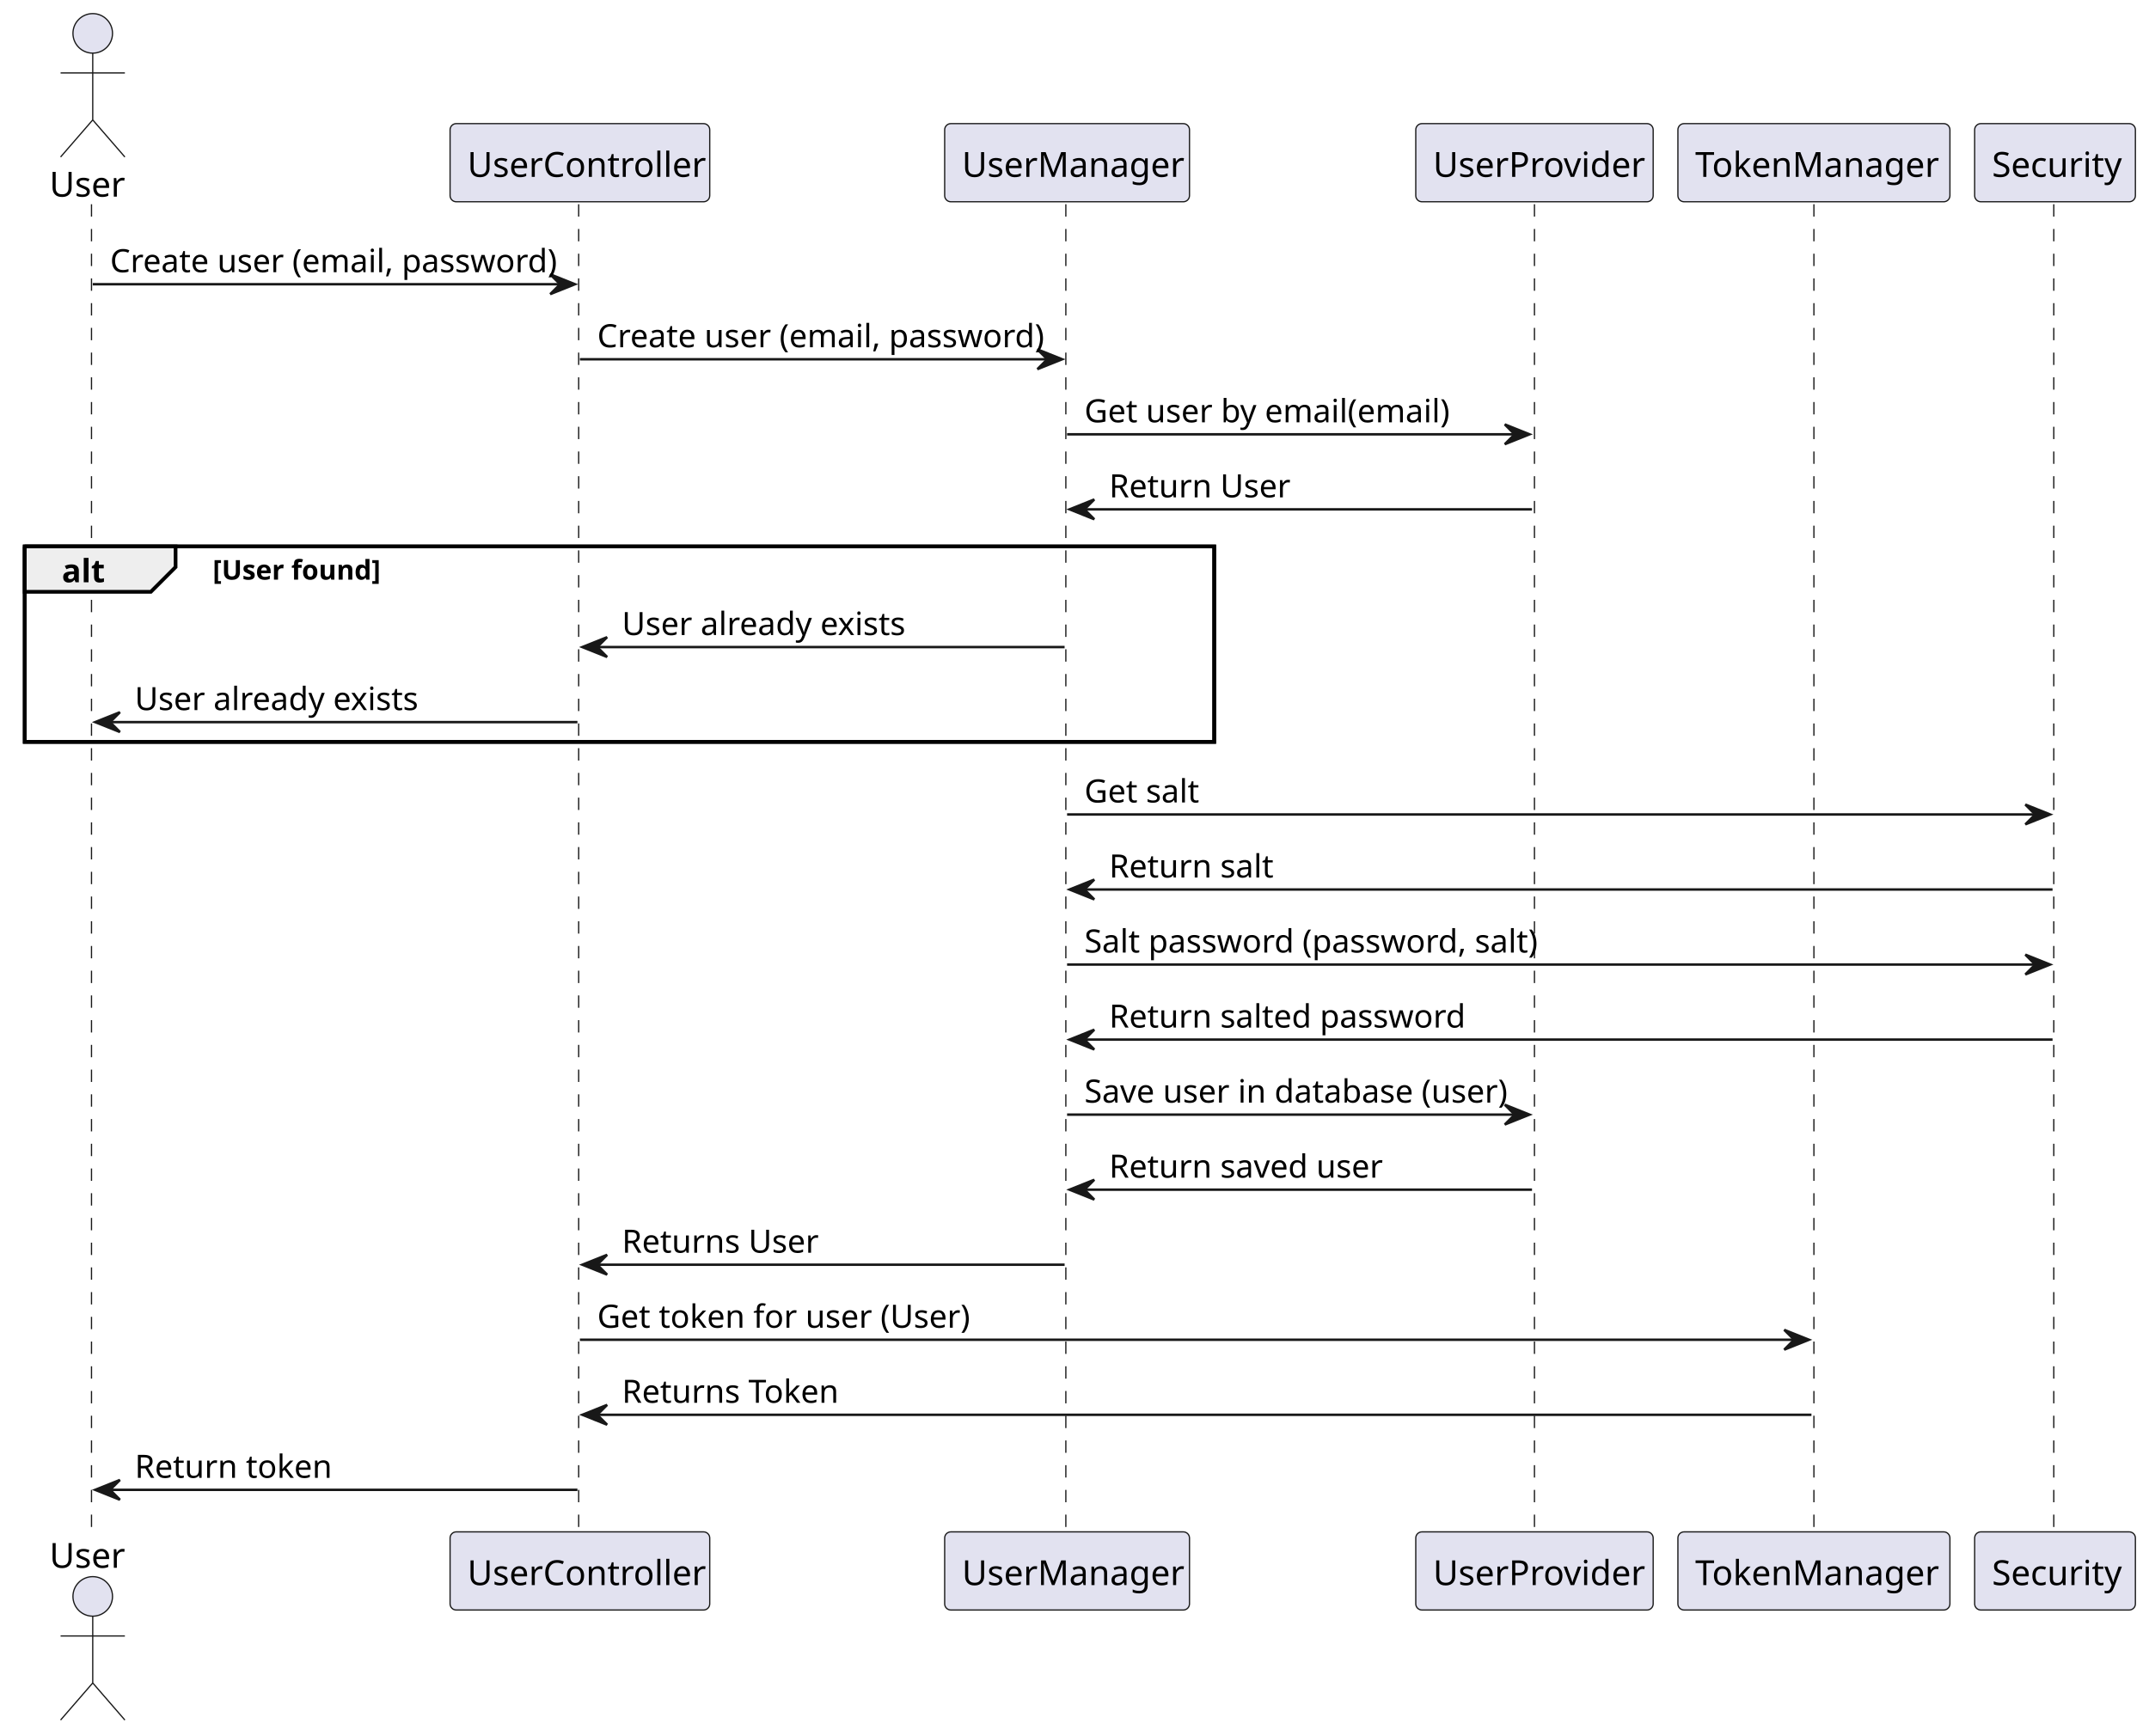
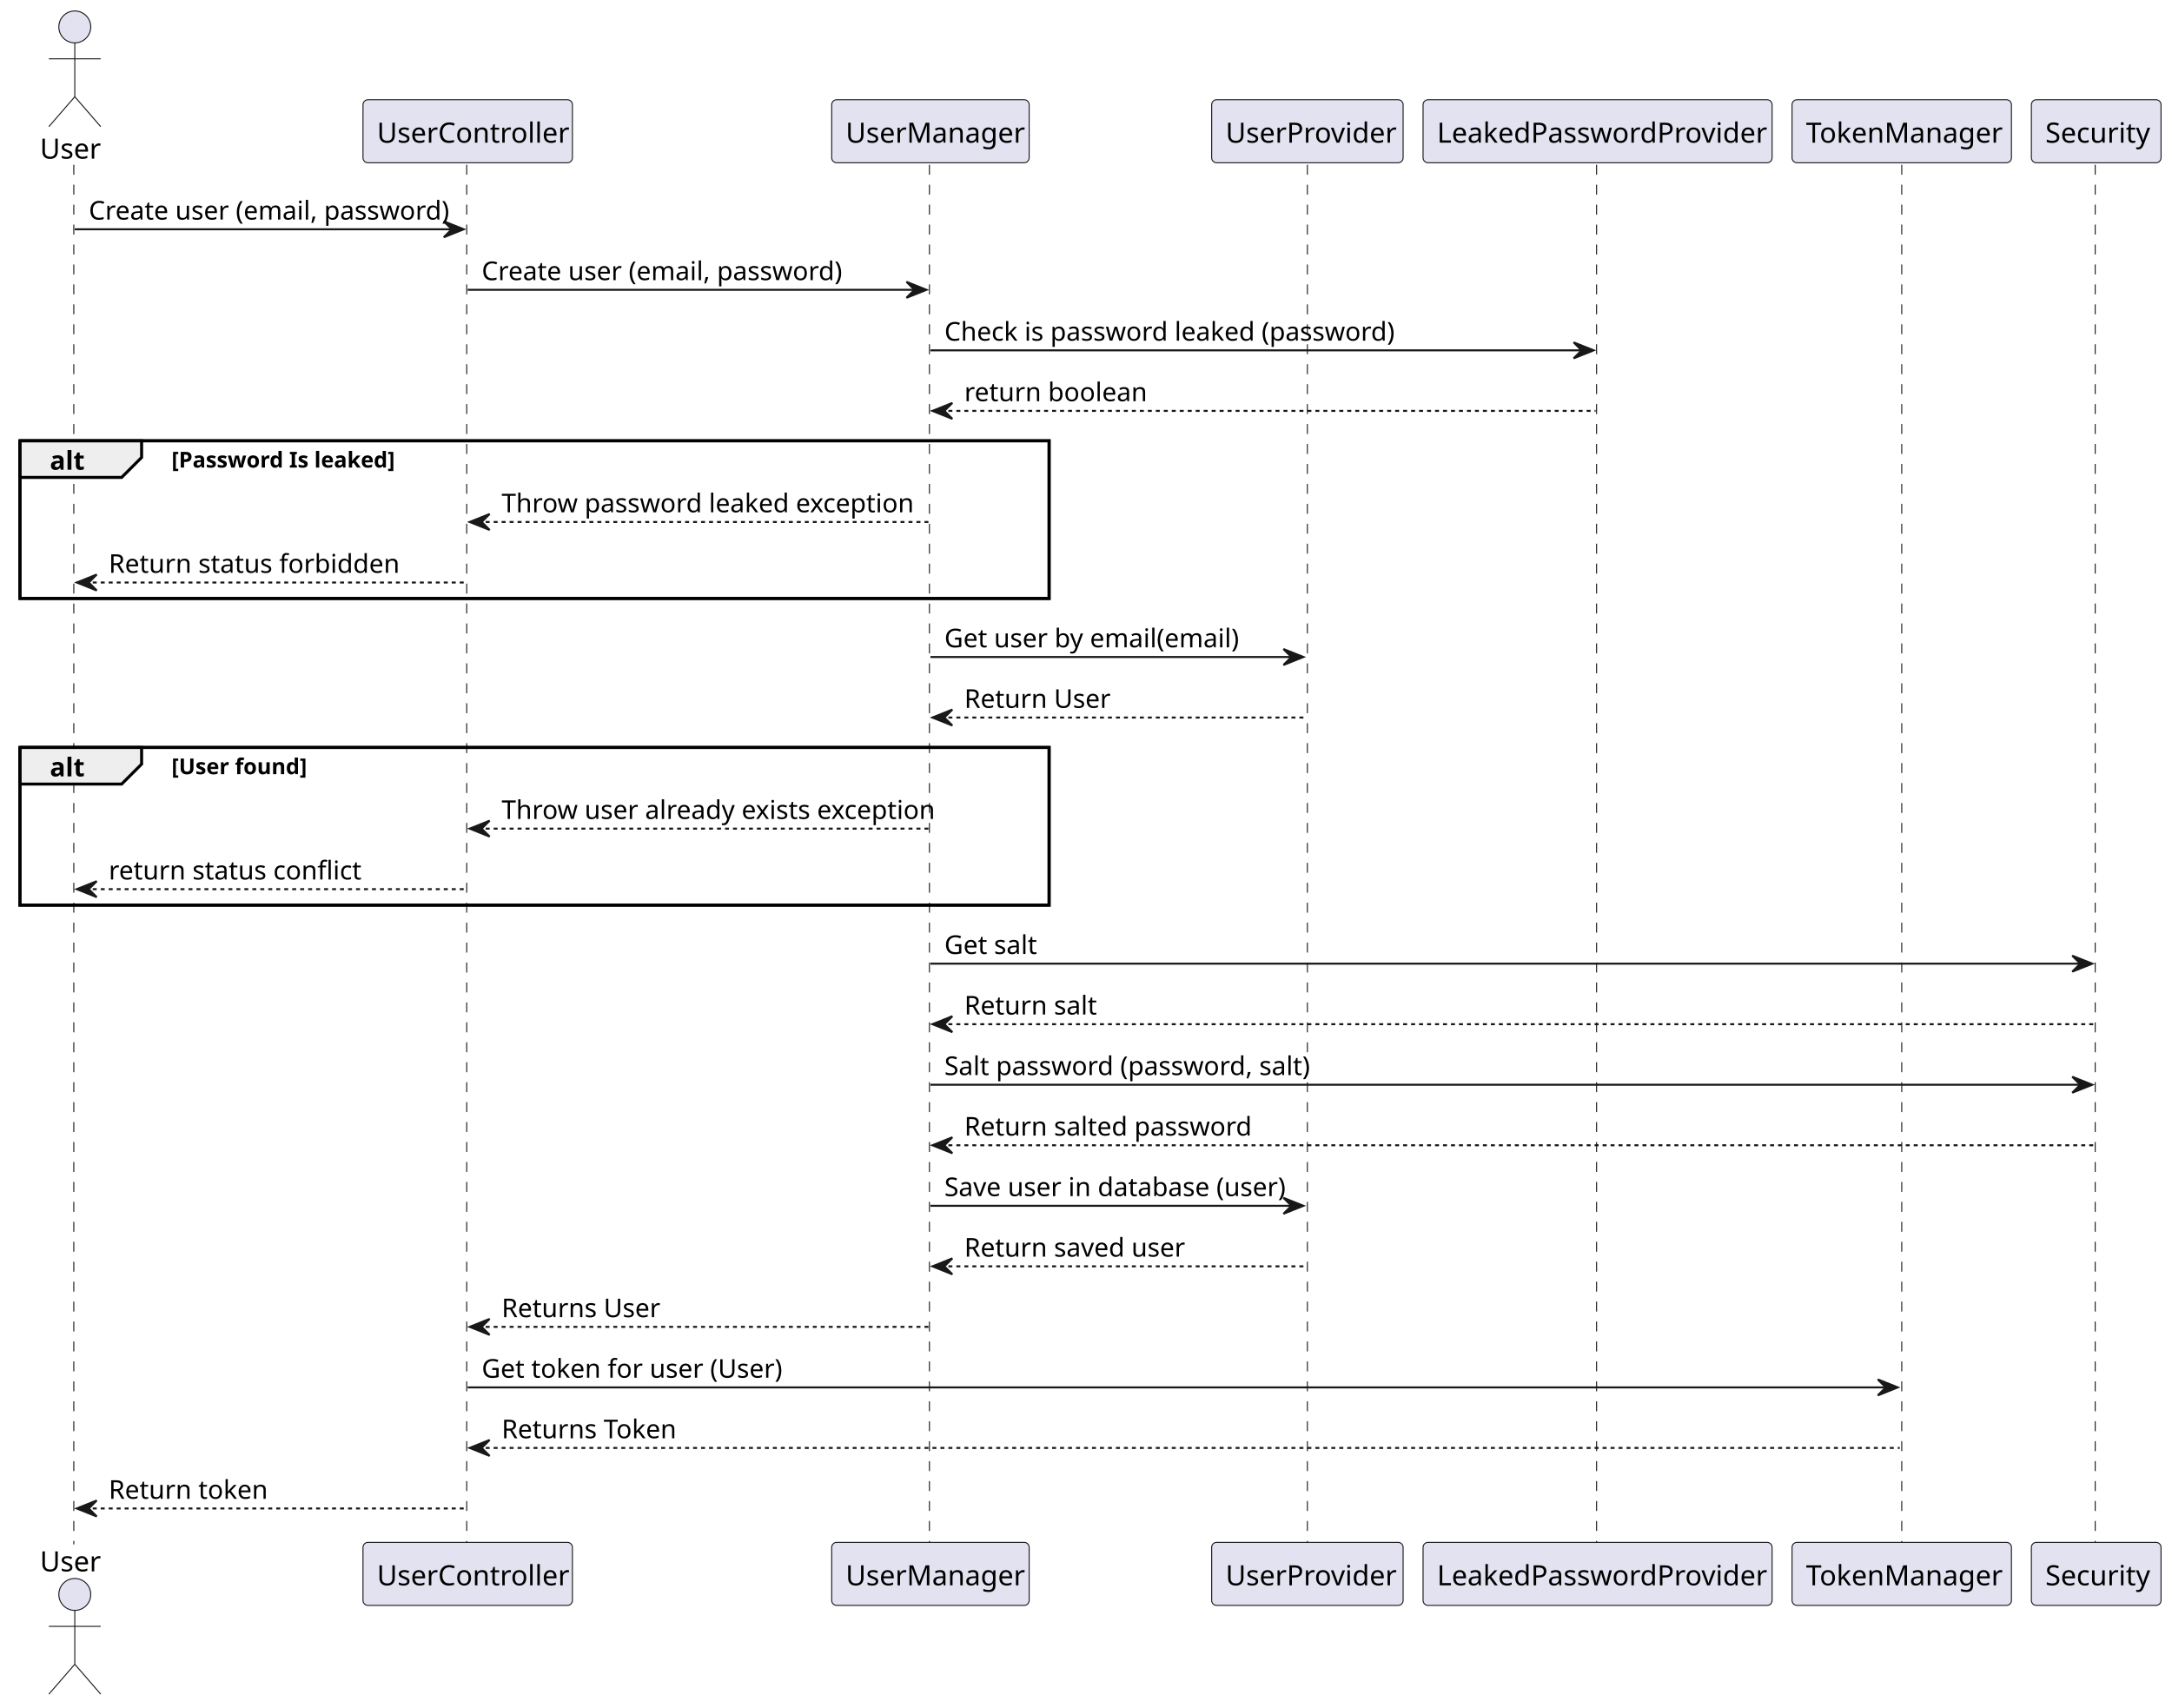
- <svg xmlns="http://www.w3.org/2000/svg" contentStyleType="text/css" height="702px" preserveAspectRatio="none" style="width:869px;height:702px;background:#FFFFFF;" version="1.1" viewBox="0 0 869 702" width="869px" zoomAndPan="magnify">
+ <svg xmlns="http://www.w3.org/2000/svg" contentStyleType="text/css" height="856px" preserveAspectRatio="none" style="width:1089px;height:856px;background:#FFFFFF;" version="1.1" viewBox="0 0 1089 856" width="1089px" zoomAndPan="magnify">
  <defs />
  <g>
-     <rect fill="none" height="79.055" style="stroke:#000000;stroke-width:1.5;" width="481" x="10" y="221.016" />
-     <line style="stroke:#181818;stroke-width:0.5;stroke-dasharray:5.0,5.0;" x1="37" x2="37" y1="82.609" y2="620.586" />
-     <line style="stroke:#181818;stroke-width:0.5;stroke-dasharray:5.0,5.0;" x1="234" x2="234" y1="82.609" y2="620.586" />
-     <line style="stroke:#181818;stroke-width:0.5;stroke-dasharray:5.0,5.0;" x1="431" x2="431" y1="82.609" y2="620.586" />
-     <line style="stroke:#181818;stroke-width:0.5;stroke-dasharray:5.0,5.0;" x1="620.5" x2="620.5" y1="82.609" y2="620.586" />
-     <line style="stroke:#181818;stroke-width:0.5;stroke-dasharray:5.0,5.0;" x1="733.5" x2="733.5" y1="82.609" y2="620.586" />
-     <line style="stroke:#181818;stroke-width:0.5;stroke-dasharray:5.0,5.0;" x1="830.5" x2="830.5" y1="82.609" y2="620.586" />
+     <rect fill="none" height="79.055" style="stroke:#000000;stroke-width:1.5;" width="516" x="10" y="221.016" />
+     <rect fill="none" height="79.055" style="stroke:#000000;stroke-width:1.5;" width="516" x="10" y="374.773" />
+     <line style="stroke:#181818;stroke-width:0.5;stroke-dasharray:5.0,5.0;" x1="37" x2="37" y1="82.609" y2="774.344" />
+     <line style="stroke:#181818;stroke-width:0.5;stroke-dasharray:5.0,5.0;" x1="234" x2="234" y1="82.609" y2="774.344" />
+     <line style="stroke:#181818;stroke-width:0.5;stroke-dasharray:5.0,5.0;" x1="466" x2="466" y1="82.609" y2="774.344" />
+     <line style="stroke:#181818;stroke-width:0.5;stroke-dasharray:5.0,5.0;" x1="655.5" x2="655.5" y1="82.609" y2="774.344" />
+     <line style="stroke:#181818;stroke-width:0.5;stroke-dasharray:5.0,5.0;" x1="800.5" x2="800.5" y1="82.609" y2="774.344" />
+     <line style="stroke:#181818;stroke-width:0.5;stroke-dasharray:5.0,5.0;" x1="953.5" x2="953.5" y1="82.609" y2="774.344" />
+     <line style="stroke:#181818;stroke-width:0.5;stroke-dasharray:5.0,5.0;" x1="1050.5" x2="1050.5" y1="82.609" y2="774.344" />
    <text fill="#000000" font-family="sans-serif" font-size="14" lengthAdjust="spacing" textLength="29" x="20" y="79.533">User</text>
    <ellipse cx="37.5" cy="13.5" fill="#E2E2F0" rx="8" ry="8" style="stroke:#181818;stroke-width:0.5;" />
    <path d="M37.5,21.5 L37.5,48.5 M24.5,29.5 L50.5,29.5 M37.5,48.5 L24.5,63.5 M37.5,48.5 L50.5,63.5 " fill="none" style="stroke:#181818;stroke-width:0.5;" />
-     <text fill="#000000" font-family="sans-serif" font-size="14" lengthAdjust="spacing" textLength="29" x="20" y="634.119">User</text>
-     <ellipse cx="37.5" cy="645.695" fill="#E2E2F0" rx="8" ry="8" style="stroke:#181818;stroke-width:0.5;" />
-     <path d="M37.5,653.695 L37.5,680.695 M24.5,661.695 L50.5,661.695 M37.5,680.695 L24.5,695.695 M37.5,680.695 L50.5,695.695 " fill="none" style="stroke:#181818;stroke-width:0.5;" />
+     <text fill="#000000" font-family="sans-serif" font-size="14" lengthAdjust="spacing" textLength="29" x="20" y="787.877">User</text>
+     <ellipse cx="37.5" cy="799.453" fill="#E2E2F0" rx="8" ry="8" style="stroke:#181818;stroke-width:0.5;" />
+     <path d="M37.5,807.453 L37.5,834.453 M24.5,815.453 L50.5,815.453 M37.5,834.453 L24.5,849.453 M37.5,834.453 L50.5,849.453 " fill="none" style="stroke:#181818;stroke-width:0.5;" />
    <rect fill="#E2E2F0" height="31.609" rx="2.5" ry="2.5" style="stroke:#181818;stroke-width:0.5;" width="105" x="182" y="50" />
    <text fill="#000000" font-family="sans-serif" font-size="14" lengthAdjust="spacing" textLength="91" x="189" y="71.533">UserController</text>
-     <rect fill="#E2E2F0" height="31.609" rx="2.5" ry="2.5" style="stroke:#181818;stroke-width:0.5;" width="105" x="182" y="619.586" />
-     <text fill="#000000" font-family="sans-serif" font-size="14" lengthAdjust="spacing" textLength="91" x="189" y="641.119">UserController</text>
-     <rect fill="#E2E2F0" height="31.609" rx="2.5" ry="2.5" style="stroke:#181818;stroke-width:0.5;" width="99" x="382" y="50" />
-     <text fill="#000000" font-family="sans-serif" font-size="14" lengthAdjust="spacing" textLength="85" x="389" y="71.533">UserManager</text>
-     <rect fill="#E2E2F0" height="31.609" rx="2.5" ry="2.5" style="stroke:#181818;stroke-width:0.5;" width="99" x="382" y="619.586" />
-     <text fill="#000000" font-family="sans-serif" font-size="14" lengthAdjust="spacing" textLength="85" x="389" y="641.119">UserManager</text>
-     <rect fill="#E2E2F0" height="31.609" rx="2.5" ry="2.5" style="stroke:#181818;stroke-width:0.5;" width="96" x="572.5" y="50" />
-     <text fill="#000000" font-family="sans-serif" font-size="14" lengthAdjust="spacing" textLength="82" x="579.5" y="71.533">UserProvider</text>
-     <rect fill="#E2E2F0" height="31.609" rx="2.5" ry="2.5" style="stroke:#181818;stroke-width:0.5;" width="96" x="572.5" y="619.586" />
-     <text fill="#000000" font-family="sans-serif" font-size="14" lengthAdjust="spacing" textLength="82" x="579.5" y="641.119">UserProvider</text>
-     <rect fill="#E2E2F0" height="31.609" rx="2.5" ry="2.5" style="stroke:#181818;stroke-width:0.5;" width="110" x="678.5" y="50" />
-     <text fill="#000000" font-family="sans-serif" font-size="14" lengthAdjust="spacing" textLength="96" x="685.5" y="71.533">TokenManager</text>
-     <rect fill="#E2E2F0" height="31.609" rx="2.5" ry="2.5" style="stroke:#181818;stroke-width:0.5;" width="110" x="678.5" y="619.586" />
-     <text fill="#000000" font-family="sans-serif" font-size="14" lengthAdjust="spacing" textLength="96" x="685.5" y="641.119">TokenManager</text>
-     <rect fill="#E2E2F0" height="31.609" rx="2.5" ry="2.5" style="stroke:#181818;stroke-width:0.5;" width="65" x="798.5" y="50" />
-     <text fill="#000000" font-family="sans-serif" font-size="14" lengthAdjust="spacing" textLength="51" x="805.5" y="71.533">Security</text>
-     <rect fill="#E2E2F0" height="31.609" rx="2.5" ry="2.5" style="stroke:#181818;stroke-width:0.5;" width="65" x="798.5" y="619.586" />
-     <text fill="#000000" font-family="sans-serif" font-size="14" lengthAdjust="spacing" textLength="51" x="805.5" y="641.119">Security</text>
+     <rect fill="#E2E2F0" height="31.609" rx="2.5" ry="2.5" style="stroke:#181818;stroke-width:0.5;" width="105" x="182" y="773.344" />
+     <text fill="#000000" font-family="sans-serif" font-size="14" lengthAdjust="spacing" textLength="91" x="189" y="794.877">UserController</text>
+     <rect fill="#E2E2F0" height="31.609" rx="2.5" ry="2.5" style="stroke:#181818;stroke-width:0.5;" width="99" x="417" y="50" />
+     <text fill="#000000" font-family="sans-serif" font-size="14" lengthAdjust="spacing" textLength="85" x="424" y="71.533">UserManager</text>
+     <rect fill="#E2E2F0" height="31.609" rx="2.5" ry="2.5" style="stroke:#181818;stroke-width:0.5;" width="99" x="417" y="773.344" />
+     <text fill="#000000" font-family="sans-serif" font-size="14" lengthAdjust="spacing" textLength="85" x="424" y="794.877">UserManager</text>
+     <rect fill="#E2E2F0" height="31.609" rx="2.5" ry="2.5" style="stroke:#181818;stroke-width:0.5;" width="96" x="607.5" y="50" />
+     <text fill="#000000" font-family="sans-serif" font-size="14" lengthAdjust="spacing" textLength="82" x="614.5" y="71.533">UserProvider</text>
+     <rect fill="#E2E2F0" height="31.609" rx="2.5" ry="2.5" style="stroke:#181818;stroke-width:0.5;" width="96" x="607.5" y="773.344" />
+     <text fill="#000000" font-family="sans-serif" font-size="14" lengthAdjust="spacing" textLength="82" x="614.5" y="794.877">UserProvider</text>
+     <rect fill="#E2E2F0" height="31.609" rx="2.5" ry="2.5" style="stroke:#181818;stroke-width:0.5;" width="175" x="713.5" y="50" />
+     <text fill="#000000" font-family="sans-serif" font-size="14" lengthAdjust="spacing" textLength="161" x="720.5" y="71.533">LeakedPasswordProvider</text>
+     <rect fill="#E2E2F0" height="31.609" rx="2.5" ry="2.5" style="stroke:#181818;stroke-width:0.5;" width="175" x="713.5" y="773.344" />
+     <text fill="#000000" font-family="sans-serif" font-size="14" lengthAdjust="spacing" textLength="161" x="720.5" y="794.877">LeakedPasswordProvider</text>
+     <rect fill="#E2E2F0" height="31.609" rx="2.5" ry="2.5" style="stroke:#181818;stroke-width:0.5;" width="110" x="898.5" y="50" />
+     <text fill="#000000" font-family="sans-serif" font-size="14" lengthAdjust="spacing" textLength="96" x="905.5" y="71.533">TokenManager</text>
+     <rect fill="#E2E2F0" height="31.609" rx="2.5" ry="2.5" style="stroke:#181818;stroke-width:0.5;" width="110" x="898.5" y="773.344" />
+     <text fill="#000000" font-family="sans-serif" font-size="14" lengthAdjust="spacing" textLength="96" x="905.5" y="794.877">TokenManager</text>
+     <rect fill="#E2E2F0" height="31.609" rx="2.5" ry="2.5" style="stroke:#181818;stroke-width:0.5;" width="65" x="1018.5" y="50" />
+     <text fill="#000000" font-family="sans-serif" font-size="14" lengthAdjust="spacing" textLength="51" x="1025.5" y="71.533">Security</text>
+     <rect fill="#E2E2F0" height="31.609" rx="2.5" ry="2.5" style="stroke:#181818;stroke-width:0.5;" width="65" x="1018.5" y="773.344" />
+     <text fill="#000000" font-family="sans-serif" font-size="14" lengthAdjust="spacing" textLength="51" x="1025.5" y="794.877">Security</text>
    <polygon fill="#181818" points="222.5,110.961,232.5,114.961,222.5,118.961,226.5,114.961" style="stroke:#181818;stroke-width:1.0;" />
    <line style="stroke:#181818;stroke-width:1.0;" x1="37.5" x2="228.5" y1="114.961" y2="114.961" />
    <text fill="#000000" font-family="sans-serif" font-size="13" lengthAdjust="spacing" textLength="173" x="44.5" y="110.105">Create user (email, password)</text>
-     <polygon fill="#181818" points="419.5,141.312,429.5,145.312,419.5,149.312,423.5,145.312" style="stroke:#181818;stroke-width:1.0;" />
-     <line style="stroke:#181818;stroke-width:1.0;" x1="234.5" x2="425.5" y1="145.312" y2="145.312" />
+     <polygon fill="#181818" points="454.5,141.312,464.5,145.312,454.5,149.312,458.5,145.312" style="stroke:#181818;stroke-width:1.0;" />
+     <line style="stroke:#181818;stroke-width:1.0;" x1="234.5" x2="460.5" y1="145.312" y2="145.312" />
    <text fill="#000000" font-family="sans-serif" font-size="13" lengthAdjust="spacing" textLength="173" x="241.5" y="140.456">Create user (email, password)</text>
-     <polygon fill="#181818" points="608.5,171.664,618.5,175.664,608.5,179.664,612.5,175.664" style="stroke:#181818;stroke-width:1.0;" />
-     <line style="stroke:#181818;stroke-width:1.0;" x1="431.5" x2="614.5" y1="175.664" y2="175.664" />
-     <text fill="#000000" font-family="sans-serif" font-size="13" lengthAdjust="spacing" textLength="142" x="438.5" y="170.808">Get user by email(email)</text>
-     <polygon fill="#181818" points="442.5,202.016,432.5,206.016,442.5,210.016,438.5,206.016" style="stroke:#181818;stroke-width:1.0;" />
-     <line style="stroke:#181818;stroke-width:1.0;" x1="436.5" x2="619.5" y1="206.016" y2="206.016" />
-     <text fill="#000000" font-family="sans-serif" font-size="13" lengthAdjust="spacing" textLength="69" x="448.5" y="201.159">Return User</text>
+     <polygon fill="#181818" points="789,171.664,799,175.664,789,179.664,793,175.664" style="stroke:#181818;stroke-width:1.0;" />
+     <line style="stroke:#181818;stroke-width:1.0;" x1="466.5" x2="795" y1="175.664" y2="175.664" />
+     <text fill="#000000" font-family="sans-serif" font-size="13" lengthAdjust="spacing" textLength="219" x="473.5" y="170.808">Check is password leaked (password)</text>
+     <polygon fill="#181818" points="477.5,202.016,467.5,206.016,477.5,210.016,473.5,206.016" style="stroke:#181818;stroke-width:1.0;" />
+     <line style="stroke:#181818;stroke-width:1.0;stroke-dasharray:2.0,2.0;" x1="471.5" x2="800" y1="206.016" y2="206.016" />
+     <text fill="#000000" font-family="sans-serif" font-size="13" lengthAdjust="spacing" textLength="82" x="483.5" y="201.159">return boolean</text>
    <path d="M10,221.016 L71,221.016 L71,229.367 L61,239.367 L10,239.367 L10,221.016 " fill="#EEEEEE" style="stroke:#000000;stroke-width:1.5;" />
-     <rect fill="none" height="79.055" style="stroke:#000000;stroke-width:1.5;" width="481" x="10" y="221.016" />
+     <rect fill="none" height="79.055" style="stroke:#000000;stroke-width:1.5;" width="516" x="10" y="221.016" />
    <text fill="#000000" font-family="sans-serif" font-size="13" font-weight="bold" lengthAdjust="spacing" textLength="16" x="25" y="235.511">alt</text>
-     <text fill="#000000" font-family="sans-serif" font-size="11" font-weight="bold" lengthAdjust="spacing" textLength="69" x="86" y="234.435">[User found]</text>
+     <text fill="#000000" font-family="sans-serif" font-size="11" font-weight="bold" lengthAdjust="spacing" textLength="117" x="86" y="234.435">[Password Is leaked]</text>
    <polygon fill="#181818" points="245.5,257.719,235.5,261.719,245.5,265.719,241.5,261.719" style="stroke:#181818;stroke-width:1.0;" />
-     <line style="stroke:#181818;stroke-width:1.0;" x1="239.5" x2="430.5" y1="261.719" y2="261.719" />
-     <text fill="#000000" font-family="sans-serif" font-size="13" lengthAdjust="spacing" textLength="112" x="251.5" y="256.862">User already exists</text>
+     <line style="stroke:#181818;stroke-width:1.0;stroke-dasharray:2.0,2.0;" x1="239.5" x2="465.5" y1="261.719" y2="261.719" />
+     <text fill="#000000" font-family="sans-serif" font-size="13" lengthAdjust="spacing" textLength="195" x="251.5" y="256.862">Throw password leaked exception</text>
    <polygon fill="#181818" points="48.5,288.07,38.5,292.07,48.5,296.07,44.5,292.07" style="stroke:#181818;stroke-width:1.0;" />
-     <line style="stroke:#181818;stroke-width:1.0;" x1="42.5" x2="233.5" y1="292.07" y2="292.07" />
-     <text fill="#000000" font-family="sans-serif" font-size="13" lengthAdjust="spacing" textLength="112" x="54.5" y="287.214">User already exists</text>
-     <polygon fill="#181818" points="819,325.422,829,329.422,819,333.422,823,329.422" style="stroke:#181818;stroke-width:1.0;" />
-     <line style="stroke:#181818;stroke-width:1.0;" x1="431.5" x2="825" y1="329.422" y2="329.422" />
-     <text fill="#000000" font-family="sans-serif" font-size="13" lengthAdjust="spacing" textLength="46" x="438.5" y="324.565">Get salt</text>
-     <polygon fill="#181818" points="442.5,355.773,432.5,359.773,442.5,363.773,438.5,359.773" style="stroke:#181818;stroke-width:1.0;" />
-     <line style="stroke:#181818;stroke-width:1.0;" x1="436.5" x2="830" y1="359.773" y2="359.773" />
-     <text fill="#000000" font-family="sans-serif" font-size="13" lengthAdjust="spacing" textLength="63" x="448.5" y="354.917">Return salt</text>
-     <polygon fill="#181818" points="819,386.125,829,390.125,819,394.125,823,390.125" style="stroke:#181818;stroke-width:1.0;" />
-     <line style="stroke:#181818;stroke-width:1.0;" x1="431.5" x2="825" y1="390.125" y2="390.125" />
-     <text fill="#000000" font-family="sans-serif" font-size="13" lengthAdjust="spacing" textLength="178" x="438.5" y="385.269">Salt password (password, salt)</text>
-     <polygon fill="#181818" points="442.5,416.477,432.5,420.477,442.5,424.477,438.5,420.477" style="stroke:#181818;stroke-width:1.0;" />
-     <line style="stroke:#181818;stroke-width:1.0;" x1="436.5" x2="830" y1="420.477" y2="420.477" />
-     <text fill="#000000" font-family="sans-serif" font-size="13" lengthAdjust="spacing" textLength="136" x="448.5" y="415.62">Return salted password</text>
-     <polygon fill="#181818" points="608.5,446.828,618.5,450.828,608.5,454.828,612.5,450.828" style="stroke:#181818;stroke-width:1.0;" />
-     <line style="stroke:#181818;stroke-width:1.0;" x1="431.5" x2="614.5" y1="450.828" y2="450.828" />
-     <text fill="#000000" font-family="sans-serif" font-size="13" lengthAdjust="spacing" textLength="165" x="438.5" y="445.972">Save user in database (user)</text>
-     <polygon fill="#181818" points="442.5,477.18,432.5,481.18,442.5,485.18,438.5,481.18" style="stroke:#181818;stroke-width:1.0;" />
-     <line style="stroke:#181818;stroke-width:1.0;" x1="436.5" x2="619.5" y1="481.18" y2="481.18" />
-     <text fill="#000000" font-family="sans-serif" font-size="13" lengthAdjust="spacing" textLength="104" x="448.5" y="476.323">Return saved user</text>
-     <polygon fill="#181818" points="245.5,507.531,235.5,511.531,245.5,515.531,241.5,511.531" style="stroke:#181818;stroke-width:1.0;" />
-     <line style="stroke:#181818;stroke-width:1.0;" x1="239.5" x2="430.5" y1="511.531" y2="511.531" />
-     <text fill="#000000" font-family="sans-serif" font-size="13" lengthAdjust="spacing" textLength="76" x="251.5" y="506.675">Returns User</text>
-     <polygon fill="#181818" points="721.5,537.883,731.5,541.883,721.5,545.883,725.5,541.883" style="stroke:#181818;stroke-width:1.0;" />
-     <line style="stroke:#181818;stroke-width:1.0;" x1="234.5" x2="727.5" y1="541.883" y2="541.883" />
-     <text fill="#000000" font-family="sans-serif" font-size="13" lengthAdjust="spacing" textLength="143" x="241.5" y="537.026">Get token for user (User)</text>
-     <polygon fill="#181818" points="245.5,568.234,235.5,572.234,245.5,576.234,241.5,572.234" style="stroke:#181818;stroke-width:1.0;" />
-     <line style="stroke:#181818;stroke-width:1.0;" x1="239.5" x2="732.5" y1="572.234" y2="572.234" />
-     <text fill="#000000" font-family="sans-serif" font-size="13" lengthAdjust="spacing" textLength="84" x="251.5" y="567.378">Returns Token</text>
-     <polygon fill="#181818" points="48.5,598.586,38.5,602.586,48.5,606.586,44.5,602.586" style="stroke:#181818;stroke-width:1.0;" />
-     <line style="stroke:#181818;stroke-width:1.0;" x1="42.5" x2="233.5" y1="602.586" y2="602.586" />
-     <text fill="#000000" font-family="sans-serif" font-size="13" lengthAdjust="spacing" textLength="74" x="54.5" y="597.73">Return token</text>
+     <line style="stroke:#181818;stroke-width:1.0;stroke-dasharray:2.0,2.0;" x1="42.5" x2="233.5" y1="292.07" y2="292.07" />
+     <text fill="#000000" font-family="sans-serif" font-size="13" lengthAdjust="spacing" textLength="134" x="54.5" y="287.214">Return status forbidden</text>
+     <polygon fill="#181818" points="643.5,325.422,653.5,329.422,643.5,333.422,647.5,329.422" style="stroke:#181818;stroke-width:1.0;" />
+     <line style="stroke:#181818;stroke-width:1.0;" x1="466.5" x2="649.5" y1="329.422" y2="329.422" />
+     <text fill="#000000" font-family="sans-serif" font-size="13" lengthAdjust="spacing" textLength="142" x="473.5" y="324.565">Get user by email(email)</text>
+     <polygon fill="#181818" points="477.5,355.773,467.5,359.773,477.5,363.773,473.5,359.773" style="stroke:#181818;stroke-width:1.0;" />
+     <line style="stroke:#181818;stroke-width:1.0;stroke-dasharray:2.0,2.0;" x1="471.5" x2="654.5" y1="359.773" y2="359.773" />
+     <text fill="#000000" font-family="sans-serif" font-size="13" lengthAdjust="spacing" textLength="69" x="483.5" y="354.917">Return User</text>
+     <path d="M10,374.773 L71,374.773 L71,383.125 L61,393.125 L10,393.125 L10,374.773 " fill="#EEEEEE" style="stroke:#000000;stroke-width:1.5;" />
+     <rect fill="none" height="79.055" style="stroke:#000000;stroke-width:1.5;" width="516" x="10" y="374.773" />
+     <text fill="#000000" font-family="sans-serif" font-size="13" font-weight="bold" lengthAdjust="spacing" textLength="16" x="25" y="389.269">alt</text>
+     <text fill="#000000" font-family="sans-serif" font-size="11" font-weight="bold" lengthAdjust="spacing" textLength="69" x="86" y="388.192">[User found]</text>
+     <polygon fill="#181818" points="245.5,411.477,235.5,415.477,245.5,419.477,241.5,415.477" style="stroke:#181818;stroke-width:1.0;" />
+     <line style="stroke:#181818;stroke-width:1.0;stroke-dasharray:2.0,2.0;" x1="239.5" x2="465.5" y1="415.477" y2="415.477" />
+     <text fill="#000000" font-family="sans-serif" font-size="13" lengthAdjust="spacing" textLength="208" x="251.5" y="410.62">Throw user already exists exception</text>
+     <polygon fill="#181818" points="48.5,441.828,38.5,445.828,48.5,449.828,44.5,445.828" style="stroke:#181818;stroke-width:1.0;" />
+     <line style="stroke:#181818;stroke-width:1.0;stroke-dasharray:2.0,2.0;" x1="42.5" x2="233.5" y1="445.828" y2="445.828" />
+     <text fill="#000000" font-family="sans-serif" font-size="13" lengthAdjust="spacing" textLength="118" x="54.5" y="440.972">return status conflict</text>
+     <polygon fill="#181818" points="1039,479.18,1049,483.18,1039,487.18,1043,483.18" style="stroke:#181818;stroke-width:1.0;" />
+     <line style="stroke:#181818;stroke-width:1.0;" x1="466.5" x2="1045" y1="483.18" y2="483.18" />
+     <text fill="#000000" font-family="sans-serif" font-size="13" lengthAdjust="spacing" textLength="46" x="473.5" y="478.323">Get salt</text>
+     <polygon fill="#181818" points="477.5,509.531,467.5,513.531,477.5,517.531,473.5,513.531" style="stroke:#181818;stroke-width:1.0;" />
+     <line style="stroke:#181818;stroke-width:1.0;stroke-dasharray:2.0,2.0;" x1="471.5" x2="1050" y1="513.531" y2="513.531" />
+     <text fill="#000000" font-family="sans-serif" font-size="13" lengthAdjust="spacing" textLength="63" x="483.5" y="508.675">Return salt</text>
+     <polygon fill="#181818" points="1039,539.883,1049,543.883,1039,547.883,1043,543.883" style="stroke:#181818;stroke-width:1.0;" />
+     <line style="stroke:#181818;stroke-width:1.0;" x1="466.5" x2="1045" y1="543.883" y2="543.883" />
+     <text fill="#000000" font-family="sans-serif" font-size="13" lengthAdjust="spacing" textLength="178" x="473.5" y="539.026">Salt password (password, salt)</text>
+     <polygon fill="#181818" points="477.5,570.234,467.5,574.234,477.5,578.234,473.5,574.234" style="stroke:#181818;stroke-width:1.0;" />
+     <line style="stroke:#181818;stroke-width:1.0;stroke-dasharray:2.0,2.0;" x1="471.5" x2="1050" y1="574.234" y2="574.234" />
+     <text fill="#000000" font-family="sans-serif" font-size="13" lengthAdjust="spacing" textLength="136" x="483.5" y="569.378">Return salted password</text>
+     <polygon fill="#181818" points="643.5,600.586,653.5,604.586,643.5,608.586,647.5,604.586" style="stroke:#181818;stroke-width:1.0;" />
+     <line style="stroke:#181818;stroke-width:1.0;" x1="466.5" x2="649.5" y1="604.586" y2="604.586" />
+     <text fill="#000000" font-family="sans-serif" font-size="13" lengthAdjust="spacing" textLength="165" x="473.5" y="599.73">Save user in database (user)</text>
+     <polygon fill="#181818" points="477.5,630.938,467.5,634.938,477.5,638.938,473.5,634.938" style="stroke:#181818;stroke-width:1.0;" />
+     <line style="stroke:#181818;stroke-width:1.0;stroke-dasharray:2.0,2.0;" x1="471.5" x2="654.5" y1="634.938" y2="634.938" />
+     <text fill="#000000" font-family="sans-serif" font-size="13" lengthAdjust="spacing" textLength="104" x="483.5" y="630.081">Return saved user</text>
+     <polygon fill="#181818" points="245.5,661.289,235.5,665.289,245.5,669.289,241.5,665.289" style="stroke:#181818;stroke-width:1.0;" />
+     <line style="stroke:#181818;stroke-width:1.0;stroke-dasharray:2.0,2.0;" x1="239.5" x2="465.5" y1="665.289" y2="665.289" />
+     <text fill="#000000" font-family="sans-serif" font-size="13" lengthAdjust="spacing" textLength="76" x="251.5" y="660.433">Returns User</text>
+     <polygon fill="#181818" points="941.5,691.641,951.5,695.641,941.5,699.641,945.5,695.641" style="stroke:#181818;stroke-width:1.0;" />
+     <line style="stroke:#181818;stroke-width:1.0;" x1="234.5" x2="947.5" y1="695.641" y2="695.641" />
+     <text fill="#000000" font-family="sans-serif" font-size="13" lengthAdjust="spacing" textLength="143" x="241.5" y="690.784">Get token for user (User)</text>
+     <polygon fill="#181818" points="245.5,721.992,235.5,725.992,245.5,729.992,241.5,725.992" style="stroke:#181818;stroke-width:1.0;" />
+     <line style="stroke:#181818;stroke-width:1.0;stroke-dasharray:2.0,2.0;" x1="239.5" x2="952.5" y1="725.992" y2="725.992" />
+     <text fill="#000000" font-family="sans-serif" font-size="13" lengthAdjust="spacing" textLength="84" x="251.5" y="721.136">Returns Token</text>
+     <polygon fill="#181818" points="48.5,752.344,38.5,756.344,48.5,760.344,44.5,756.344" style="stroke:#181818;stroke-width:1.0;" />
+     <line style="stroke:#181818;stroke-width:1.0;stroke-dasharray:2.0,2.0;" x1="42.5" x2="233.5" y1="756.344" y2="756.344" />
+     <text fill="#000000" font-family="sans-serif" font-size="13" lengthAdjust="spacing" textLength="74" x="54.5" y="751.487">Return token</text>
  </g>
</svg>
